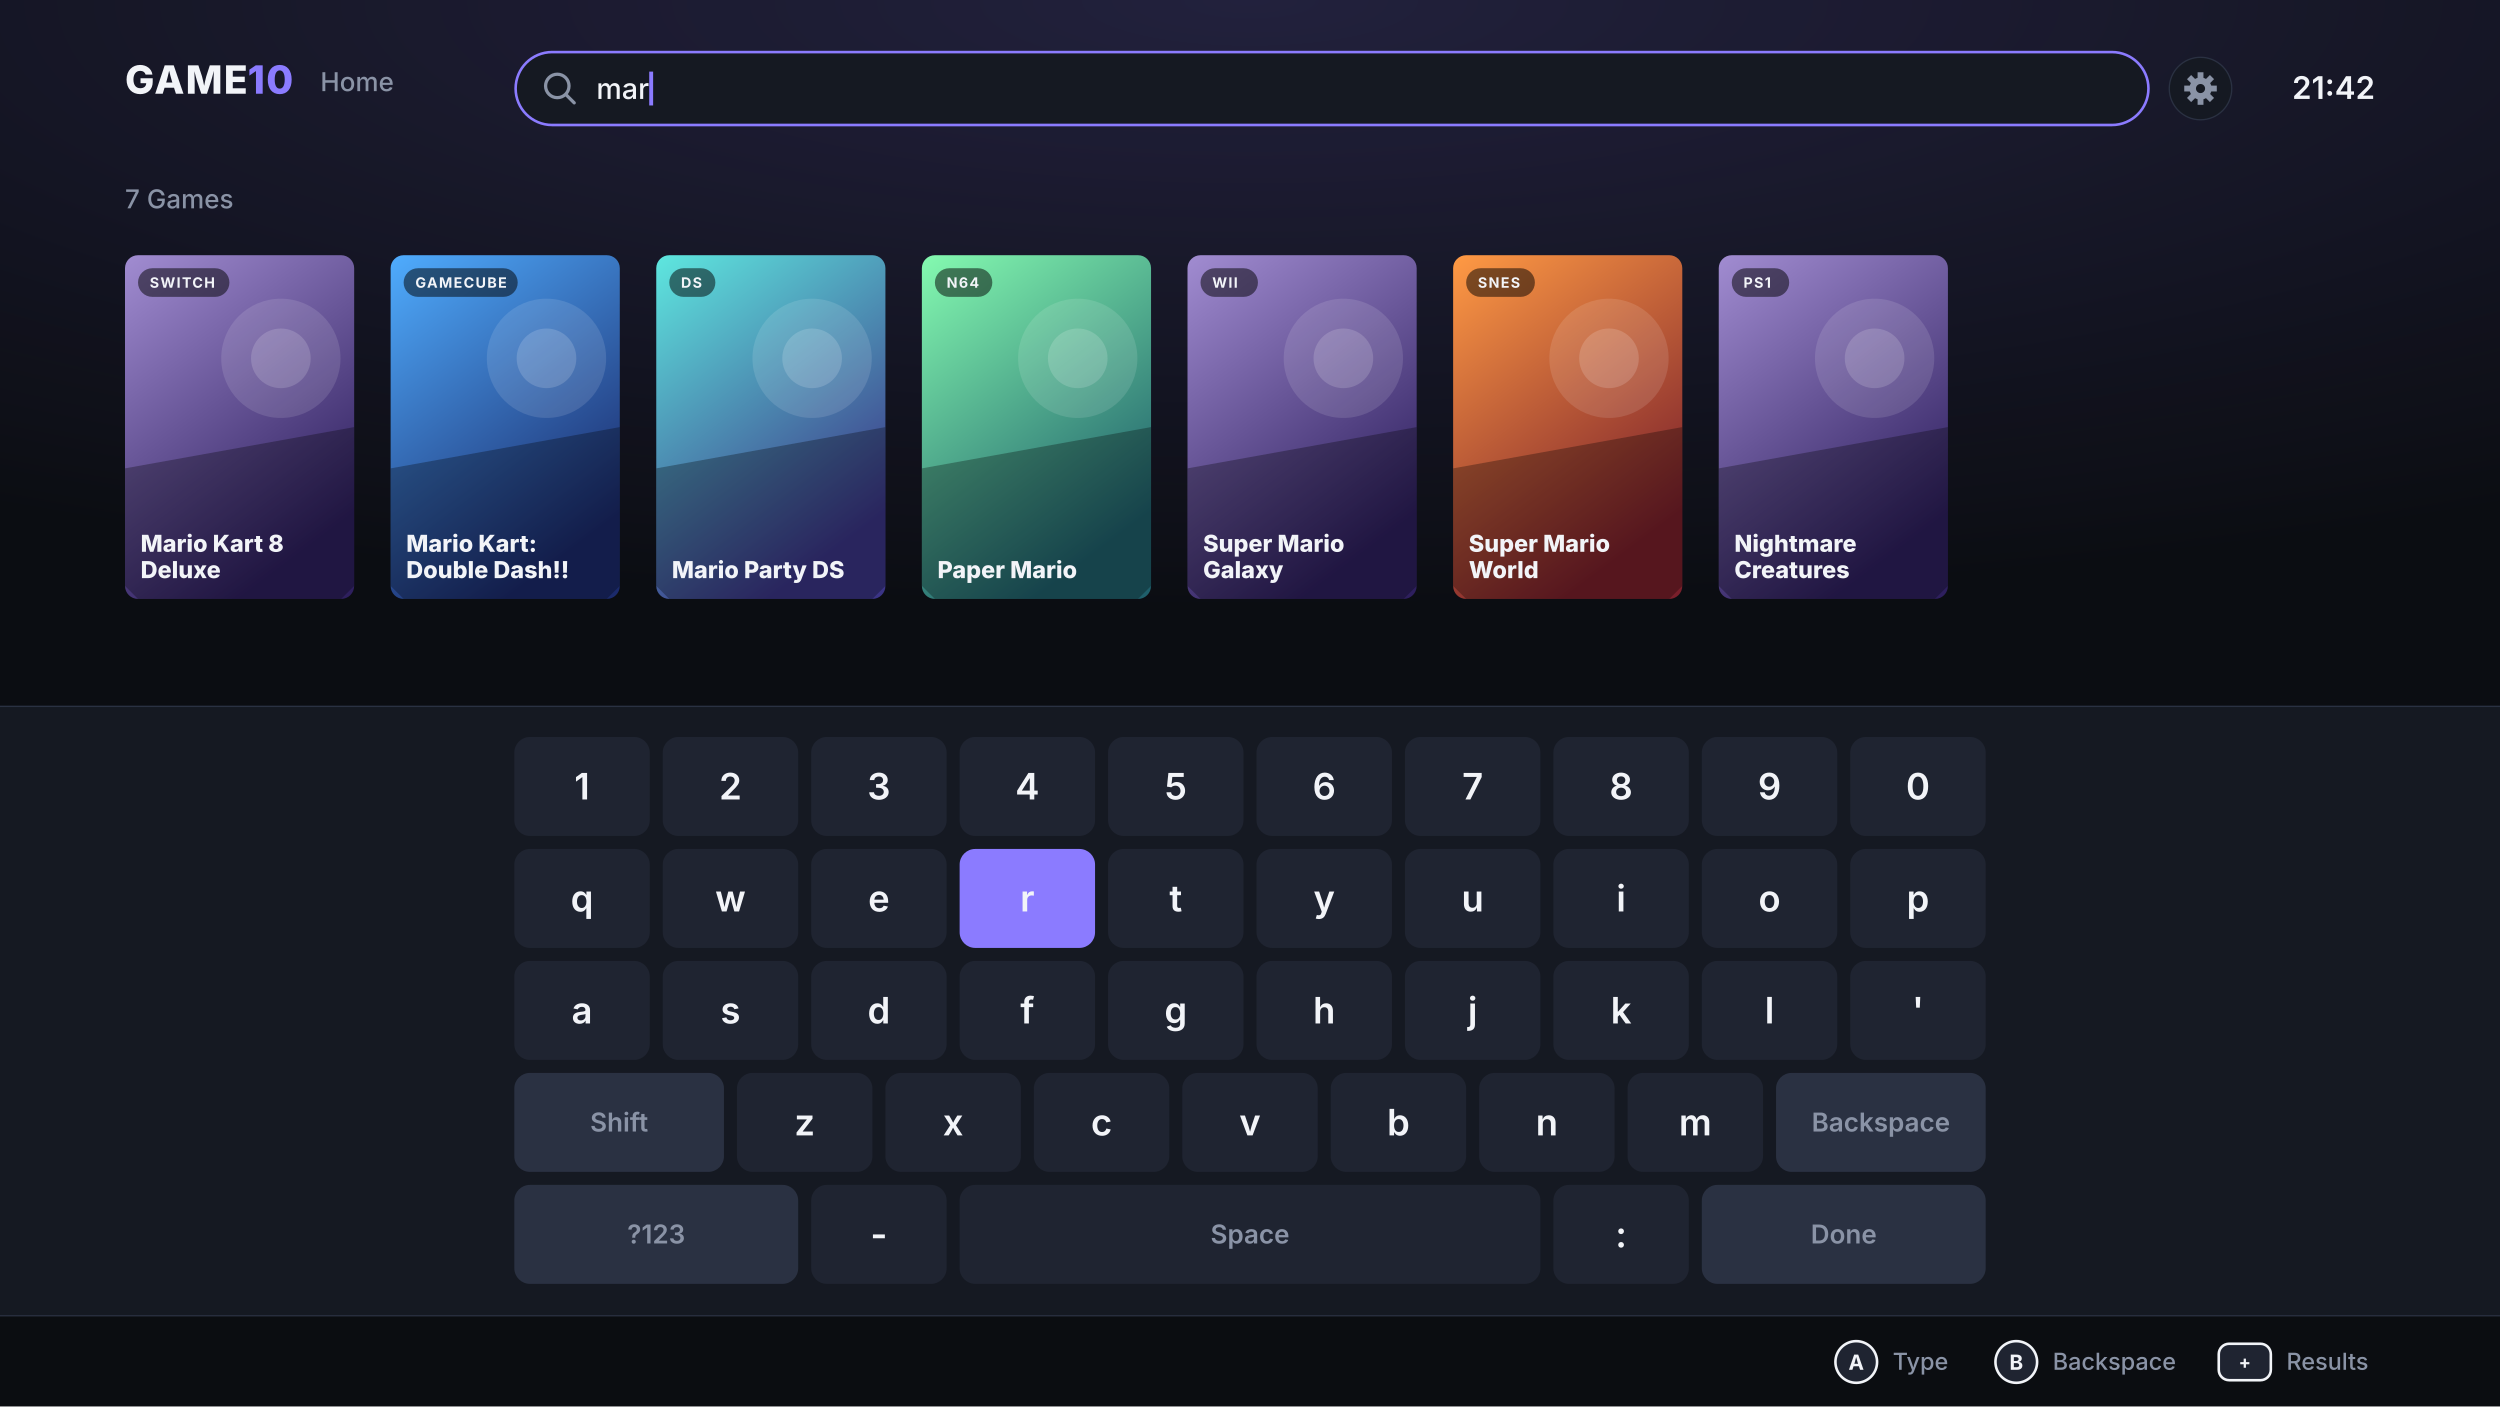
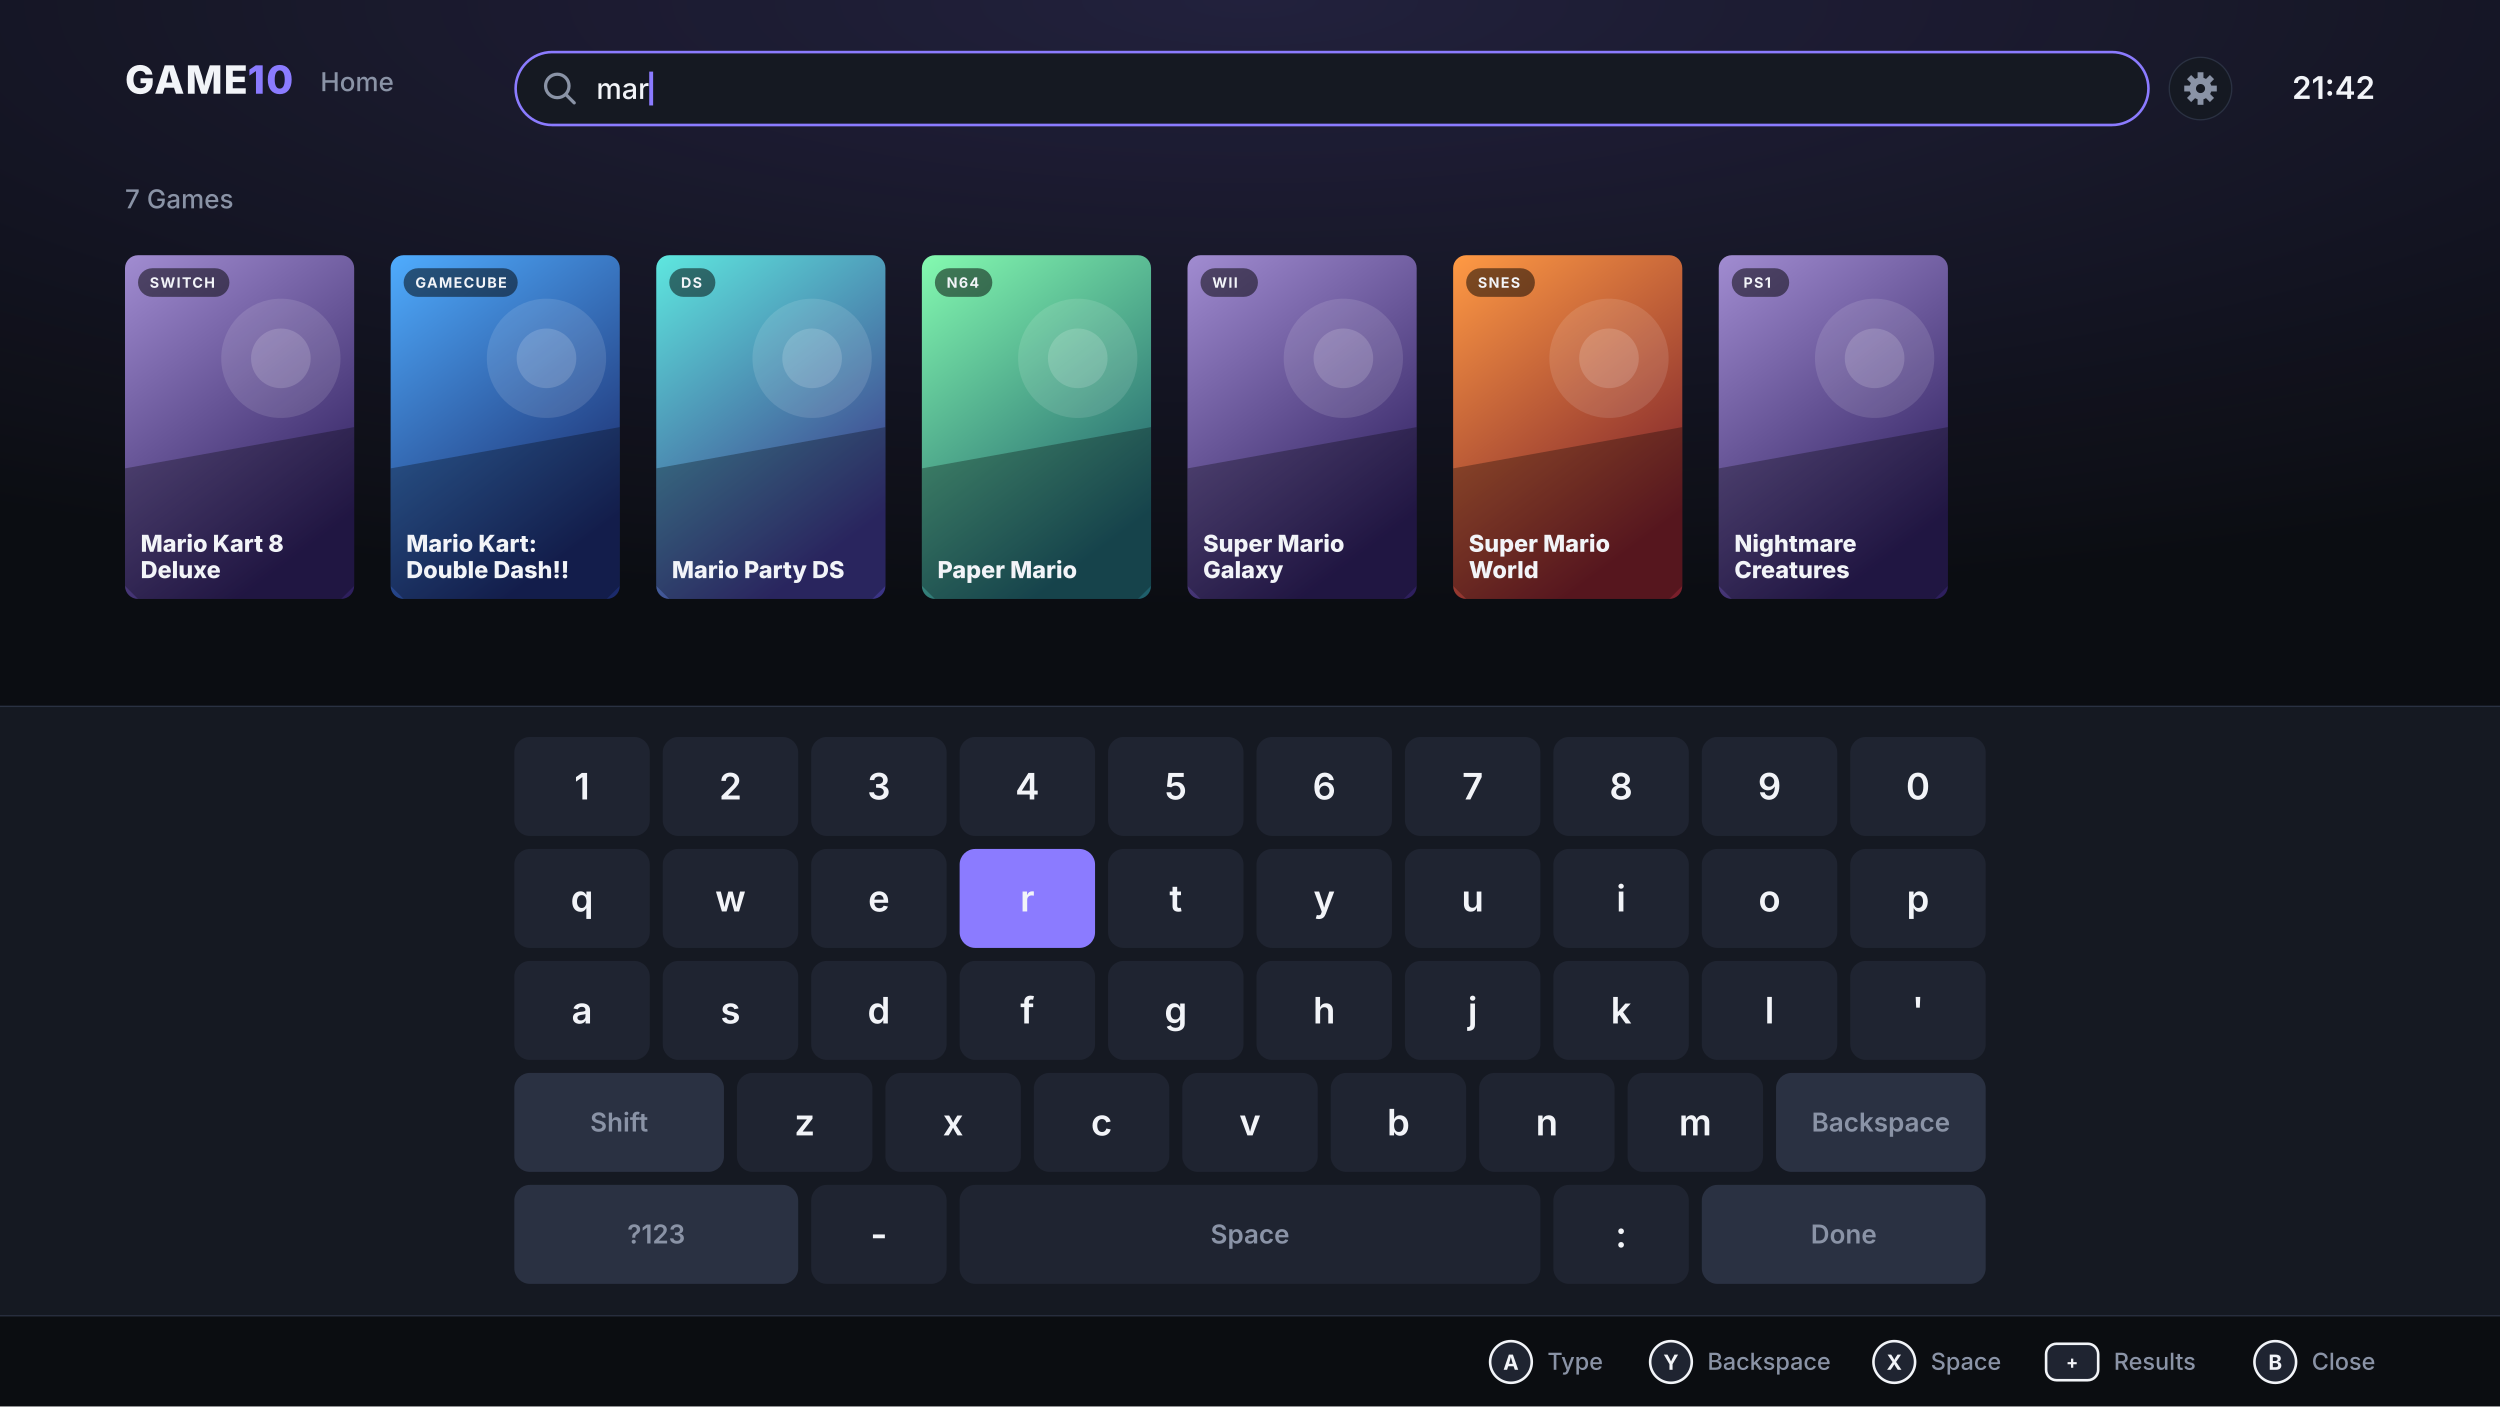
<svg xmlns="http://www.w3.org/2000/svg" width="1920" height="1080" viewBox="0 0 1920 1080">
  <defs>
    <radialGradient id="rg1" cx="0.5" cy="0" r="0.9">
      <stop offset="0" stop-color="#8B7BFF" stop-opacity="0.18" />
      <stop offset="1" stop-color="#8B7BFF" stop-opacity="0" />
    </radialGradient>
    <linearGradient id="lg2" x1="0" y1="0" x2="0.5" y2="1">
      <stop offset="0" stop-color="#A18CD1" stop-opacity="1" />
      <stop offset="1" stop-color="#2E1F5E" stop-opacity="1" />
    </linearGradient>
    <linearGradient id="lg3" x1="0" y1="0" x2="0.5" y2="1">
      <stop offset="0" stop-color="#4FACFE" stop-opacity="1" />
      <stop offset="1" stop-color="#1B2A6B" stop-opacity="1" />
    </linearGradient>
    <linearGradient id="lg4" x1="0" y1="0" x2="0.5" y2="1">
      <stop offset="0" stop-color="#5EE7DF" stop-opacity="1" />
      <stop offset="1" stop-color="#3B3486" stop-opacity="1" />
    </linearGradient>
    <linearGradient id="lg5" x1="0" y1="0" x2="0.5" y2="1">
      <stop offset="0" stop-color="#84FAB0" stop-opacity="1" />
      <stop offset="1" stop-color="#1F5F6B" stop-opacity="1" />
    </linearGradient>
    <linearGradient id="lg6" x1="0" y1="0" x2="0.5" y2="1">
      <stop offset="0" stop-color="#A18CD1" stop-opacity="1" />
      <stop offset="1" stop-color="#2E1F5E" stop-opacity="1" />
    </linearGradient>
    <linearGradient id="lg7" x1="0" y1="0" x2="0.5" y2="1">
      <stop offset="0" stop-color="#FF9A44" stop-opacity="1" />
      <stop offset="1" stop-color="#7A1F2B" stop-opacity="1" />
    </linearGradient>
    <linearGradient id="lg8" x1="0" y1="0" x2="0.5" y2="1">
      <stop offset="0" stop-color="#A18CD1" stop-opacity="1" />
      <stop offset="1" stop-color="#2E1F5E" stop-opacity="1" />
    </linearGradient>
  </defs>
  <rect x="0.0" y="0.0" width="1920.0" height="1080.0" rx="0" fill="#0B0D12" fill-opacity="1" />
  <rect x="0.0" y="0.0" width="1920.0" height="520.0" rx="0" fill="url(#rg1)" fill-opacity="1" />
  <text x="96" y="72" font-family="Inter, 'Helvetica Neue', Arial, sans-serif" font-size="30" font-weight="800" fill="#F2F4F8" letter-spacing="1">GAME<tspan fill="#8B7BFF">10</tspan>
  </text>
  <text x="246.0" y="70.0" font-family="Inter, 'Helvetica Neue', Arial, sans-serif" font-size="20" font-weight="500" fill="#8A93A6" fill-opacity="1" text-anchor="start" letter-spacing="0">Home</text>
  <rect x="396.0" y="40.0" width="1254.0" height="56.0" rx="28.0" fill="#151922" fill-opacity="1" stroke="#8B7BFF" stroke-width="2" />
  <circle cx="428.0" cy="66.0" r="9.0" fill="none" fill-opacity="1" stroke="#8A93A6" stroke-width="2.5" />
  <line x1="435" y1="73" x2="441" y2="79" stroke="#8A93A6" stroke-width="2.5" stroke-linecap="round" />
  <text x="458.0" y="76.0" font-family="Inter, 'Helvetica Neue', Arial, sans-serif" font-size="22" font-weight="500" fill="#F2F4F8" fill-opacity="1" text-anchor="start" letter-spacing="0">mar</text>
  <rect x="498.6" y="55.0" width="3.0" height="26.0" rx="0" fill="#8B7BFF" fill-opacity="1" />
  <circle cx="1690.0" cy="68.0" r="24.0" fill="#151922" fill-opacity="1" stroke="#2A3142" stroke-width="1" />
  <path d="M1697.0,68.0 L1702.5,68.0 M1694.9,72.9 L1698.8,76.8 M1690.0,75.0 L1690.0,80.5 M1685.1,72.9 L1681.2,76.8 M1683.0,68.0 L1677.5,68.0 M1685.1,63.1 L1681.2,59.2 M1690.0,61.0 L1690.0,55.5 M1694.9,63.1 L1698.8,59.2" stroke="#8A93A6" stroke-width="4.5" />
  <circle cx="1690.0" cy="68.0" r="8.5" fill="#8A93A6" fill-opacity="1" />
  <circle cx="1690.0" cy="68.0" r="3.5" fill="#151922" fill-opacity="1" />
  <text x="1824.0" y="76.0" font-family="Inter, 'Helvetica Neue', Arial, sans-serif" font-size="24" font-weight="600" fill="#F2F4F8" fill-opacity="1" text-anchor="end" letter-spacing="0">21:42</text>
  <text x="96.0" y="160.0" font-family="Inter, 'Helvetica Neue', Arial, sans-serif" font-size="20" font-weight="500" fill="#8A93A6" fill-opacity="1" text-anchor="start" letter-spacing="0">7 Games</text>
  <rect x="96.0" y="196.0" width="176.0" height="264.0" rx="10" fill="url(#lg2)" fill-opacity="1" />
  <circle cx="215.7" cy="275.2" r="45.8" fill="#FFFFFF" fill-opacity="0.12" />
  <circle cx="215.7" cy="275.2" r="22.9" fill="#FFFFFF" fill-opacity="0.16" />
  <polygon points="96,359.7 272,328.0 272,450.0 262,460.0 106,460.0 96,450.0" fill="#000000" fill-opacity=".3" />
  <text x="108.0" y="423.8" font-family="Inter, 'Helvetica Neue', Arial, sans-serif" font-size="18" font-weight="800" fill="#F2F4F8" fill-opacity="1" text-anchor="start" letter-spacing="0">Mario Kart 8</text>
  <text x="108.0" y="444.0" font-family="Inter, 'Helvetica Neue', Arial, sans-serif" font-size="18" font-weight="800" fill="#F2F4F8" fill-opacity="1" text-anchor="start" letter-spacing="0">Deluxe</text>
  <rect x="106.0" y="206.0" width="70.2" height="22.0" rx="11" fill="#000000" fill-opacity="0.5" />
  <text x="115.0" y="221.0" font-family="Inter, 'Helvetica Neue', Arial, sans-serif" font-size="11" font-weight="700" fill="#F2F4F8" fill-opacity="1" text-anchor="start" letter-spacing="1">SWITCH</text>
  <rect x="300.0" y="196.0" width="176.0" height="264.0" rx="10" fill="url(#lg3)" fill-opacity="1" />
  <circle cx="419.7" cy="275.2" r="45.8" fill="#FFFFFF" fill-opacity="0.12" />
  <circle cx="419.7" cy="275.2" r="22.9" fill="#FFFFFF" fill-opacity="0.16" />
  <polygon points="300,359.7 476,328.0 476,450.0 466,460.0 310,460.0 300,450.0" fill="#000000" fill-opacity=".3" />
  <text x="312.0" y="423.8" font-family="Inter, 'Helvetica Neue', Arial, sans-serif" font-size="18" font-weight="800" fill="#F2F4F8" fill-opacity="1" text-anchor="start" letter-spacing="0">Mario Kart:</text>
  <text x="312.0" y="444.0" font-family="Inter, 'Helvetica Neue', Arial, sans-serif" font-size="18" font-weight="800" fill="#F2F4F8" fill-opacity="1" text-anchor="start" letter-spacing="0">Double Dash!!</text>
  <rect x="310.0" y="206.0" width="87.6" height="22.0" rx="11" fill="#000000" fill-opacity="0.5" />
  <text x="319.0" y="221.0" font-family="Inter, 'Helvetica Neue', Arial, sans-serif" font-size="11" font-weight="700" fill="#F2F4F8" fill-opacity="1" text-anchor="start" letter-spacing="1">GAMECUBE</text>
  <rect x="504.0" y="196.0" width="176.0" height="264.0" rx="10" fill="url(#lg4)" fill-opacity="1" />
  <circle cx="623.7" cy="275.2" r="45.8" fill="#FFFFFF" fill-opacity="0.12" />
  <circle cx="623.7" cy="275.2" r="22.9" fill="#FFFFFF" fill-opacity="0.16" />
  <polygon points="504,359.7 680,328.0 680,450.0 670,460.0 514,460.0 504,450.0" fill="#000000" fill-opacity=".3" />
  <text x="516.0" y="444.0" font-family="Inter, 'Helvetica Neue', Arial, sans-serif" font-size="18" font-weight="800" fill="#F2F4F8" fill-opacity="1" text-anchor="start" letter-spacing="0">Mario Party DS</text>
  <rect x="514.0" y="206.0" width="35.4" height="22.0" rx="11" fill="#000000" fill-opacity="0.5" />
  <text x="523.0" y="221.0" font-family="Inter, 'Helvetica Neue', Arial, sans-serif" font-size="11" font-weight="700" fill="#F2F4F8" fill-opacity="1" text-anchor="start" letter-spacing="1">DS</text>
  <rect x="708.0" y="196.0" width="176.0" height="264.0" rx="10" fill="url(#lg5)" fill-opacity="1" />
  <circle cx="827.7" cy="275.2" r="45.8" fill="#FFFFFF" fill-opacity="0.12" />
  <circle cx="827.7" cy="275.2" r="22.9" fill="#FFFFFF" fill-opacity="0.16" />
  <polygon points="708,359.7 884,328.0 884,450.0 874,460.0 718,460.0 708,450.0" fill="#000000" fill-opacity=".3" />
  <text x="720.0" y="444.0" font-family="Inter, 'Helvetica Neue', Arial, sans-serif" font-size="18" font-weight="800" fill="#F2F4F8" fill-opacity="1" text-anchor="start" letter-spacing="0">Paper Mario</text>
  <rect x="718.0" y="206.0" width="44.1" height="22.0" rx="11" fill="#000000" fill-opacity="0.5" />
  <text x="727.0" y="221.0" font-family="Inter, 'Helvetica Neue', Arial, sans-serif" font-size="11" font-weight="700" fill="#F2F4F8" fill-opacity="1" text-anchor="start" letter-spacing="1">N64</text>
  <rect x="912.0" y="196.0" width="176.0" height="264.0" rx="10" fill="url(#lg6)" fill-opacity="1" />
  <circle cx="1031.7" cy="275.2" r="45.8" fill="#FFFFFF" fill-opacity="0.12" />
  <circle cx="1031.7" cy="275.2" r="22.9" fill="#FFFFFF" fill-opacity="0.16" />
  <polygon points="912,359.7 1088,328.0 1088,450.0 1078,460.0 922,460.0 912,450.0" fill="#000000" fill-opacity=".3" />
  <text x="924.0" y="423.8" font-family="Inter, 'Helvetica Neue', Arial, sans-serif" font-size="18" font-weight="800" fill="#F2F4F8" fill-opacity="1" text-anchor="start" letter-spacing="0">Super Mario</text>
  <text x="924.0" y="444.0" font-family="Inter, 'Helvetica Neue', Arial, sans-serif" font-size="18" font-weight="800" fill="#F2F4F8" fill-opacity="1" text-anchor="start" letter-spacing="0">Galaxy</text>
  <rect x="922.0" y="206.0" width="44.1" height="22.0" rx="11" fill="#000000" fill-opacity="0.5" />
  <text x="931.0" y="221.0" font-family="Inter, 'Helvetica Neue', Arial, sans-serif" font-size="11" font-weight="700" fill="#F2F4F8" fill-opacity="1" text-anchor="start" letter-spacing="1">WII</text>
  <rect x="1116.0" y="196.0" width="176.0" height="264.0" rx="10" fill="url(#lg7)" fill-opacity="1" />
  <circle cx="1235.7" cy="275.2" r="45.8" fill="#FFFFFF" fill-opacity="0.12" />
  <circle cx="1235.7" cy="275.2" r="22.9" fill="#FFFFFF" fill-opacity="0.16" />
  <polygon points="1116,359.7 1292,328.0 1292,450.0 1282,460.0 1126,460.0 1116,450.0" fill="#000000" fill-opacity=".3" />
  <text x="1128.0" y="423.8" font-family="Inter, 'Helvetica Neue', Arial, sans-serif" font-size="18" font-weight="800" fill="#F2F4F8" fill-opacity="1" text-anchor="start" letter-spacing="0">Super Mario</text>
  <text x="1128.0" y="444.0" font-family="Inter, 'Helvetica Neue', Arial, sans-serif" font-size="18" font-weight="800" fill="#F2F4F8" fill-opacity="1" text-anchor="start" letter-spacing="0">World</text>
  <rect x="1126.0" y="206.0" width="52.8" height="22.0" rx="11" fill="#000000" fill-opacity="0.5" />
  <text x="1135.0" y="221.0" font-family="Inter, 'Helvetica Neue', Arial, sans-serif" font-size="11" font-weight="700" fill="#F2F4F8" fill-opacity="1" text-anchor="start" letter-spacing="1">SNES</text>
  <rect x="1320.0" y="196.0" width="176.0" height="264.0" rx="10" fill="url(#lg8)" fill-opacity="1" />
  <circle cx="1439.7" cy="275.2" r="45.8" fill="#FFFFFF" fill-opacity="0.12" />
  <circle cx="1439.7" cy="275.2" r="22.9" fill="#FFFFFF" fill-opacity="0.16" />
  <polygon points="1320,359.7 1496,328.0 1496,450.0 1486,460.0 1330,460.0 1320,450.0" fill="#000000" fill-opacity=".3" />
  <text x="1332.0" y="423.8" font-family="Inter, 'Helvetica Neue', Arial, sans-serif" font-size="18" font-weight="800" fill="#F2F4F8" fill-opacity="1" text-anchor="start" letter-spacing="0">Nightmare</text>
  <text x="1332.0" y="444.0" font-family="Inter, 'Helvetica Neue', Arial, sans-serif" font-size="18" font-weight="800" fill="#F2F4F8" fill-opacity="1" text-anchor="start" letter-spacing="0">Creatures</text>
  <rect x="1330.0" y="206.0" width="44.1" height="22.0" rx="11" fill="#000000" fill-opacity="0.5" />
  <text x="1339.0" y="221.0" font-family="Inter, 'Helvetica Neue', Arial, sans-serif" font-size="11" font-weight="700" fill="#F2F4F8" fill-opacity="1" text-anchor="start" letter-spacing="1">PS1</text>
  <rect x="0.0" y="542.0" width="1920.0" height="468.0" rx="0" fill="#151922" fill-opacity="1" />
  <rect x="0.0" y="542.0" width="1920.0" height="1.0" rx="0" fill="#2A3142" fill-opacity="1" />
  <rect x="395.0" y="566.0" width="104.0" height="76.0" rx="12" fill="#1F2431" fill-opacity="1" />
  <text x="447.0" y="614.0" font-family="Inter, 'Helvetica Neue', Arial, sans-serif" font-size="28" font-weight="600" fill="#F2F4F8" fill-opacity="1" text-anchor="middle" letter-spacing="0">1</text>
  <rect x="509.0" y="566.0" width="104.0" height="76.0" rx="12" fill="#1F2431" fill-opacity="1" />
  <text x="561.0" y="614.0" font-family="Inter, 'Helvetica Neue', Arial, sans-serif" font-size="28" font-weight="600" fill="#F2F4F8" fill-opacity="1" text-anchor="middle" letter-spacing="0">2</text>
  <rect x="623.0" y="566.0" width="104.0" height="76.0" rx="12" fill="#1F2431" fill-opacity="1" />
  <text x="675.0" y="614.0" font-family="Inter, 'Helvetica Neue', Arial, sans-serif" font-size="28" font-weight="600" fill="#F2F4F8" fill-opacity="1" text-anchor="middle" letter-spacing="0">3</text>
  <rect x="737.0" y="566.0" width="104.0" height="76.0" rx="12" fill="#1F2431" fill-opacity="1" />
  <text x="789.0" y="614.0" font-family="Inter, 'Helvetica Neue', Arial, sans-serif" font-size="28" font-weight="600" fill="#F2F4F8" fill-opacity="1" text-anchor="middle" letter-spacing="0">4</text>
  <rect x="851.0" y="566.0" width="104.0" height="76.0" rx="12" fill="#1F2431" fill-opacity="1" />
  <text x="903.0" y="614.0" font-family="Inter, 'Helvetica Neue', Arial, sans-serif" font-size="28" font-weight="600" fill="#F2F4F8" fill-opacity="1" text-anchor="middle" letter-spacing="0">5</text>
  <rect x="965.0" y="566.0" width="104.0" height="76.0" rx="12" fill="#1F2431" fill-opacity="1" />
  <text x="1017.0" y="614.0" font-family="Inter, 'Helvetica Neue', Arial, sans-serif" font-size="28" font-weight="600" fill="#F2F4F8" fill-opacity="1" text-anchor="middle" letter-spacing="0">6</text>
  <rect x="1079.0" y="566.0" width="104.0" height="76.0" rx="12" fill="#1F2431" fill-opacity="1" />
  <text x="1131.0" y="614.0" font-family="Inter, 'Helvetica Neue', Arial, sans-serif" font-size="28" font-weight="600" fill="#F2F4F8" fill-opacity="1" text-anchor="middle" letter-spacing="0">7</text>
  <rect x="1193.0" y="566.0" width="104.0" height="76.0" rx="12" fill="#1F2431" fill-opacity="1" />
  <text x="1245.0" y="614.0" font-family="Inter, 'Helvetica Neue', Arial, sans-serif" font-size="28" font-weight="600" fill="#F2F4F8" fill-opacity="1" text-anchor="middle" letter-spacing="0">8</text>
  <rect x="1307.0" y="566.0" width="104.0" height="76.0" rx="12" fill="#1F2431" fill-opacity="1" />
  <text x="1359.0" y="614.0" font-family="Inter, 'Helvetica Neue', Arial, sans-serif" font-size="28" font-weight="600" fill="#F2F4F8" fill-opacity="1" text-anchor="middle" letter-spacing="0">9</text>
  <rect x="1421.0" y="566.0" width="104.0" height="76.0" rx="12" fill="#1F2431" fill-opacity="1" />
  <text x="1473.0" y="614.0" font-family="Inter, 'Helvetica Neue', Arial, sans-serif" font-size="28" font-weight="600" fill="#F2F4F8" fill-opacity="1" text-anchor="middle" letter-spacing="0">0</text>
  <rect x="395.0" y="652.0" width="104.0" height="76.0" rx="12" fill="#1F2431" fill-opacity="1" />
  <text x="447.0" y="700.0" font-family="Inter, 'Helvetica Neue', Arial, sans-serif" font-size="28" font-weight="600" fill="#F2F4F8" fill-opacity="1" text-anchor="middle" letter-spacing="0">q</text>
  <rect x="509.0" y="652.0" width="104.0" height="76.0" rx="12" fill="#1F2431" fill-opacity="1" />
  <text x="561.0" y="700.0" font-family="Inter, 'Helvetica Neue', Arial, sans-serif" font-size="28" font-weight="600" fill="#F2F4F8" fill-opacity="1" text-anchor="middle" letter-spacing="0">w</text>
  <rect x="623.0" y="652.0" width="104.0" height="76.0" rx="12" fill="#1F2431" fill-opacity="1" />
  <text x="675.0" y="700.0" font-family="Inter, 'Helvetica Neue', Arial, sans-serif" font-size="28" font-weight="600" fill="#F2F4F8" fill-opacity="1" text-anchor="middle" letter-spacing="0">e</text>
  <rect x="737.0" y="652.0" width="104.0" height="76.0" rx="12" fill="#8B7BFF" fill-opacity="1" />
  <text x="789.0" y="700.0" font-family="Inter, 'Helvetica Neue', Arial, sans-serif" font-size="28" font-weight="600" fill="#F2F4F8" fill-opacity="1" text-anchor="middle" letter-spacing="0">r</text>
  <rect x="851.0" y="652.0" width="104.0" height="76.0" rx="12" fill="#1F2431" fill-opacity="1" />
  <text x="903.0" y="700.0" font-family="Inter, 'Helvetica Neue', Arial, sans-serif" font-size="28" font-weight="600" fill="#F2F4F8" fill-opacity="1" text-anchor="middle" letter-spacing="0">t</text>
  <rect x="965.0" y="652.0" width="104.0" height="76.0" rx="12" fill="#1F2431" fill-opacity="1" />
  <text x="1017.0" y="700.0" font-family="Inter, 'Helvetica Neue', Arial, sans-serif" font-size="28" font-weight="600" fill="#F2F4F8" fill-opacity="1" text-anchor="middle" letter-spacing="0">y</text>
  <rect x="1079.0" y="652.0" width="104.0" height="76.0" rx="12" fill="#1F2431" fill-opacity="1" />
  <text x="1131.0" y="700.0" font-family="Inter, 'Helvetica Neue', Arial, sans-serif" font-size="28" font-weight="600" fill="#F2F4F8" fill-opacity="1" text-anchor="middle" letter-spacing="0">u</text>
  <rect x="1193.0" y="652.0" width="104.0" height="76.0" rx="12" fill="#1F2431" fill-opacity="1" />
  <text x="1245.0" y="700.0" font-family="Inter, 'Helvetica Neue', Arial, sans-serif" font-size="28" font-weight="600" fill="#F2F4F8" fill-opacity="1" text-anchor="middle" letter-spacing="0">i</text>
  <rect x="1307.0" y="652.0" width="104.0" height="76.0" rx="12" fill="#1F2431" fill-opacity="1" />
  <text x="1359.0" y="700.0" font-family="Inter, 'Helvetica Neue', Arial, sans-serif" font-size="28" font-weight="600" fill="#F2F4F8" fill-opacity="1" text-anchor="middle" letter-spacing="0">o</text>
  <rect x="1421.0" y="652.0" width="104.0" height="76.0" rx="12" fill="#1F2431" fill-opacity="1" />
  <text x="1473.0" y="700.0" font-family="Inter, 'Helvetica Neue', Arial, sans-serif" font-size="28" font-weight="600" fill="#F2F4F8" fill-opacity="1" text-anchor="middle" letter-spacing="0">p</text>
  <rect x="395.0" y="738.0" width="104.0" height="76.0" rx="12" fill="#1F2431" fill-opacity="1" />
  <text x="447.0" y="786.0" font-family="Inter, 'Helvetica Neue', Arial, sans-serif" font-size="28" font-weight="600" fill="#F2F4F8" fill-opacity="1" text-anchor="middle" letter-spacing="0">a</text>
  <rect x="509.0" y="738.0" width="104.0" height="76.0" rx="12" fill="#1F2431" fill-opacity="1" />
  <text x="561.0" y="786.0" font-family="Inter, 'Helvetica Neue', Arial, sans-serif" font-size="28" font-weight="600" fill="#F2F4F8" fill-opacity="1" text-anchor="middle" letter-spacing="0">s</text>
  <rect x="623.0" y="738.0" width="104.0" height="76.0" rx="12" fill="#1F2431" fill-opacity="1" />
  <text x="675.0" y="786.0" font-family="Inter, 'Helvetica Neue', Arial, sans-serif" font-size="28" font-weight="600" fill="#F2F4F8" fill-opacity="1" text-anchor="middle" letter-spacing="0">d</text>
  <rect x="737.0" y="738.0" width="104.0" height="76.0" rx="12" fill="#1F2431" fill-opacity="1" />
  <text x="789.0" y="786.0" font-family="Inter, 'Helvetica Neue', Arial, sans-serif" font-size="28" font-weight="600" fill="#F2F4F8" fill-opacity="1" text-anchor="middle" letter-spacing="0">f</text>
  <rect x="851.0" y="738.0" width="104.0" height="76.0" rx="12" fill="#1F2431" fill-opacity="1" />
  <text x="903.0" y="786.0" font-family="Inter, 'Helvetica Neue', Arial, sans-serif" font-size="28" font-weight="600" fill="#F2F4F8" fill-opacity="1" text-anchor="middle" letter-spacing="0">g</text>
  <rect x="965.0" y="738.0" width="104.0" height="76.0" rx="12" fill="#1F2431" fill-opacity="1" />
  <text x="1017.0" y="786.0" font-family="Inter, 'Helvetica Neue', Arial, sans-serif" font-size="28" font-weight="600" fill="#F2F4F8" fill-opacity="1" text-anchor="middle" letter-spacing="0">h</text>
  <rect x="1079.0" y="738.0" width="104.0" height="76.0" rx="12" fill="#1F2431" fill-opacity="1" />
  <text x="1131.0" y="786.0" font-family="Inter, 'Helvetica Neue', Arial, sans-serif" font-size="28" font-weight="600" fill="#F2F4F8" fill-opacity="1" text-anchor="middle" letter-spacing="0">j</text>
  <rect x="1193.0" y="738.0" width="104.0" height="76.0" rx="12" fill="#1F2431" fill-opacity="1" />
  <text x="1245.0" y="786.0" font-family="Inter, 'Helvetica Neue', Arial, sans-serif" font-size="28" font-weight="600" fill="#F2F4F8" fill-opacity="1" text-anchor="middle" letter-spacing="0">k</text>
  <rect x="1307.0" y="738.0" width="104.0" height="76.0" rx="12" fill="#1F2431" fill-opacity="1" />
  <text x="1359.0" y="786.0" font-family="Inter, 'Helvetica Neue', Arial, sans-serif" font-size="28" font-weight="600" fill="#F2F4F8" fill-opacity="1" text-anchor="middle" letter-spacing="0">l</text>
  <rect x="1421.0" y="738.0" width="104.0" height="76.0" rx="12" fill="#1F2431" fill-opacity="1" />
  <text x="1473.0" y="786.0" font-family="Inter, 'Helvetica Neue', Arial, sans-serif" font-size="28" font-weight="600" fill="#F2F4F8" fill-opacity="1" text-anchor="middle" letter-spacing="0">'</text>
  <rect x="395.0" y="824.0" width="161.0" height="76.0" rx="12" fill="#2A3142" fill-opacity="1" />
  <text x="475.5" y="869.0" font-family="Inter, 'Helvetica Neue', Arial, sans-serif" font-size="20" font-weight="600" fill="#8A93A6" fill-opacity="1" text-anchor="middle" letter-spacing="0">Shift</text>
  <rect x="566.0" y="824.0" width="104.0" height="76.0" rx="12" fill="#1F2431" fill-opacity="1" />
  <text x="618.0" y="872.0" font-family="Inter, 'Helvetica Neue', Arial, sans-serif" font-size="28" font-weight="600" fill="#F2F4F8" fill-opacity="1" text-anchor="middle" letter-spacing="0">z</text>
  <rect x="680.0" y="824.0" width="104.0" height="76.0" rx="12" fill="#1F2431" fill-opacity="1" />
  <text x="732.0" y="872.0" font-family="Inter, 'Helvetica Neue', Arial, sans-serif" font-size="28" font-weight="600" fill="#F2F4F8" fill-opacity="1" text-anchor="middle" letter-spacing="0">x</text>
  <rect x="794.0" y="824.0" width="104.0" height="76.0" rx="12" fill="#1F2431" fill-opacity="1" />
  <text x="846.0" y="872.0" font-family="Inter, 'Helvetica Neue', Arial, sans-serif" font-size="28" font-weight="600" fill="#F2F4F8" fill-opacity="1" text-anchor="middle" letter-spacing="0">c</text>
  <rect x="908.0" y="824.0" width="104.0" height="76.0" rx="12" fill="#1F2431" fill-opacity="1" />
  <text x="960.0" y="872.0" font-family="Inter, 'Helvetica Neue', Arial, sans-serif" font-size="28" font-weight="600" fill="#F2F4F8" fill-opacity="1" text-anchor="middle" letter-spacing="0">v</text>
  <rect x="1022.0" y="824.0" width="104.0" height="76.0" rx="12" fill="#1F2431" fill-opacity="1" />
  <text x="1074.0" y="872.0" font-family="Inter, 'Helvetica Neue', Arial, sans-serif" font-size="28" font-weight="600" fill="#F2F4F8" fill-opacity="1" text-anchor="middle" letter-spacing="0">b</text>
  <rect x="1136.0" y="824.0" width="104.0" height="76.0" rx="12" fill="#1F2431" fill-opacity="1" />
  <text x="1188.0" y="872.0" font-family="Inter, 'Helvetica Neue', Arial, sans-serif" font-size="28" font-weight="600" fill="#F2F4F8" fill-opacity="1" text-anchor="middle" letter-spacing="0">n</text>
  <rect x="1250.0" y="824.0" width="104.0" height="76.0" rx="12" fill="#1F2431" fill-opacity="1" />
  <text x="1302.0" y="872.0" font-family="Inter, 'Helvetica Neue', Arial, sans-serif" font-size="28" font-weight="600" fill="#F2F4F8" fill-opacity="1" text-anchor="middle" letter-spacing="0">m</text>
  <rect x="1364.0" y="824.0" width="161.0" height="76.0" rx="12" fill="#2A3142" fill-opacity="1" />
  <text x="1444.5" y="869.0" font-family="Inter, 'Helvetica Neue', Arial, sans-serif" font-size="20" font-weight="600" fill="#8A93A6" fill-opacity="1" text-anchor="middle" letter-spacing="0">Backspace</text>
  <rect x="395.0" y="910.0" width="218.0" height="76.0" rx="12" fill="#2A3142" fill-opacity="1" />
  <text x="504.0" y="955.0" font-family="Inter, 'Helvetica Neue', Arial, sans-serif" font-size="20" font-weight="600" fill="#8A93A6" fill-opacity="1" text-anchor="middle" letter-spacing="0">?123</text>
  <rect x="623.0" y="910.0" width="104.0" height="76.0" rx="12" fill="#1F2431" fill-opacity="1" />
  <text x="675.0" y="958.0" font-family="Inter, 'Helvetica Neue', Arial, sans-serif" font-size="28" font-weight="600" fill="#F2F4F8" fill-opacity="1" text-anchor="middle" letter-spacing="0">-</text>
  <rect x="737.0" y="910.0" width="446.0" height="76.0" rx="12" fill="#1F2431" fill-opacity="1" />
  <text x="960.0" y="955.0" font-family="Inter, 'Helvetica Neue', Arial, sans-serif" font-size="20" font-weight="600" fill="#8A93A6" fill-opacity="1" text-anchor="middle" letter-spacing="0">Space</text>
  <rect x="1193.0" y="910.0" width="104.0" height="76.0" rx="12" fill="#1F2431" fill-opacity="1" />
  <text x="1245.0" y="958.0" font-family="Inter, 'Helvetica Neue', Arial, sans-serif" font-size="28" font-weight="600" fill="#F2F4F8" fill-opacity="1" text-anchor="middle" letter-spacing="0">:</text>
  <rect x="1307.0" y="910.0" width="218.0" height="76.0" rx="12" fill="#2A3142" fill-opacity="1" />
  <text x="1416.0" y="955.0" font-family="Inter, 'Helvetica Neue', Arial, sans-serif" font-size="20" font-weight="600" fill="#8A93A6" fill-opacity="1" text-anchor="middle" letter-spacing="0">Done</text>
  <rect x="0.0" y="1010.0" width="1920.0" height="70.0" rx="0" fill="#0B0D12" fill-opacity="0.92" />
  <rect x="0.0" y="1010.0" width="1920.0" height="1.0" rx="0" fill="#2A3142" fill-opacity="1" />
-   <text x="1756.0" y="1052.0" font-family="Inter, 'Helvetica Neue', Arial, sans-serif" font-size="18" font-weight="500" fill="#8A93A6" fill-opacity="1" text-anchor="start" letter-spacing="0">Results</text>
-   <rect x="1704.0" y="1032.0" width="40.0" height="28.0" rx="8" fill="#1F2431" fill-opacity="1" stroke="#F2F4F8" stroke-width="2" />
-   <text x="1724.0" y="1051.0" font-family="Inter, 'Helvetica Neue', Arial, sans-serif" font-size="14" font-weight="700" fill="#F2F4F8" fill-opacity="1" text-anchor="middle" letter-spacing="0">+</text>
-   <text x="1576.5" y="1052.0" font-family="Inter, 'Helvetica Neue', Arial, sans-serif" font-size="18" font-weight="500" fill="#8A93A6" fill-opacity="1" text-anchor="start" letter-spacing="0">Backspace</text>
-   <circle cx="1548.5" cy="1046.0" r="16.0" fill="#1F2431" fill-opacity="1" stroke="#F2F4F8" stroke-width="2" />
-   <text x="1548.5" y="1052.0" font-family="Inter, 'Helvetica Neue', Arial, sans-serif" font-size="16" font-weight="700" fill="#F2F4F8" fill-opacity="1" text-anchor="middle" letter-spacing="0">B</text>
-   <text x="1453.6" y="1052.0" font-family="Inter, 'Helvetica Neue', Arial, sans-serif" font-size="18" font-weight="500" fill="#8A93A6" fill-opacity="1" text-anchor="start" letter-spacing="0">Type</text>
-   <circle cx="1425.6" cy="1046.0" r="16.0" fill="#1F2431" fill-opacity="1" stroke="#F2F4F8" stroke-width="2" />
-   <text x="1425.6" y="1052.0" font-family="Inter, 'Helvetica Neue', Arial, sans-serif" font-size="16" font-weight="700" fill="#F2F4F8" fill-opacity="1" text-anchor="middle" letter-spacing="0">A</text>
+   <text x="1775.4" y="1052.0" font-family="Inter, 'Helvetica Neue', Arial, sans-serif" font-size="18" font-weight="500" fill="#8A93A6" fill-opacity="1" text-anchor="start" letter-spacing="0">Close</text>
+   <circle cx="1747.4" cy="1046.0" r="16.0" fill="#1F2431" fill-opacity="1" stroke="#F2F4F8" stroke-width="2" />
+   <text x="1747.4" y="1052.0" font-family="Inter, 'Helvetica Neue', Arial, sans-serif" font-size="16" font-weight="700" fill="#F2F4F8" fill-opacity="1" text-anchor="middle" letter-spacing="0">B</text>
+   <text x="1623.4" y="1052.0" font-family="Inter, 'Helvetica Neue', Arial, sans-serif" font-size="18" font-weight="500" fill="#8A93A6" fill-opacity="1" text-anchor="start" letter-spacing="0">Results</text>
+   <rect x="1571.4" y="1032.0" width="40.0" height="28.0" rx="8" fill="#1F2431" fill-opacity="1" stroke="#F2F4F8" stroke-width="2" />
+   <text x="1591.4" y="1051.0" font-family="Inter, 'Helvetica Neue', Arial, sans-serif" font-size="14" font-weight="700" fill="#F2F4F8" fill-opacity="1" text-anchor="middle" letter-spacing="0">+</text>
+   <text x="1482.8" y="1052.0" font-family="Inter, 'Helvetica Neue', Arial, sans-serif" font-size="18" font-weight="500" fill="#8A93A6" fill-opacity="1" text-anchor="start" letter-spacing="0">Space</text>
+   <circle cx="1454.8" cy="1046.0" r="16.0" fill="#1F2431" fill-opacity="1" stroke="#F2F4F8" stroke-width="2" />
+   <text x="1454.8" y="1052.0" font-family="Inter, 'Helvetica Neue', Arial, sans-serif" font-size="16" font-weight="700" fill="#F2F4F8" fill-opacity="1" text-anchor="middle" letter-spacing="0">X</text>
+   <text x="1311.3" y="1052.0" font-family="Inter, 'Helvetica Neue', Arial, sans-serif" font-size="18" font-weight="500" fill="#8A93A6" fill-opacity="1" text-anchor="start" letter-spacing="0">Backspace</text>
+   <circle cx="1283.3" cy="1046.0" r="16.0" fill="#1F2431" fill-opacity="1" stroke="#F2F4F8" stroke-width="2" />
+   <text x="1283.3" y="1052.0" font-family="Inter, 'Helvetica Neue', Arial, sans-serif" font-size="16" font-weight="700" fill="#F2F4F8" fill-opacity="1" text-anchor="middle" letter-spacing="0">Y</text>
+   <text x="1188.4" y="1052.0" font-family="Inter, 'Helvetica Neue', Arial, sans-serif" font-size="18" font-weight="500" fill="#8A93A6" fill-opacity="1" text-anchor="start" letter-spacing="0">Type</text>
+   <circle cx="1160.4" cy="1046.0" r="16.0" fill="#1F2431" fill-opacity="1" stroke="#F2F4F8" stroke-width="2" />
+   <text x="1160.4" y="1052.0" font-family="Inter, 'Helvetica Neue', Arial, sans-serif" font-size="16" font-weight="700" fill="#F2F4F8" fill-opacity="1" text-anchor="middle" letter-spacing="0">A</text>
</svg>
